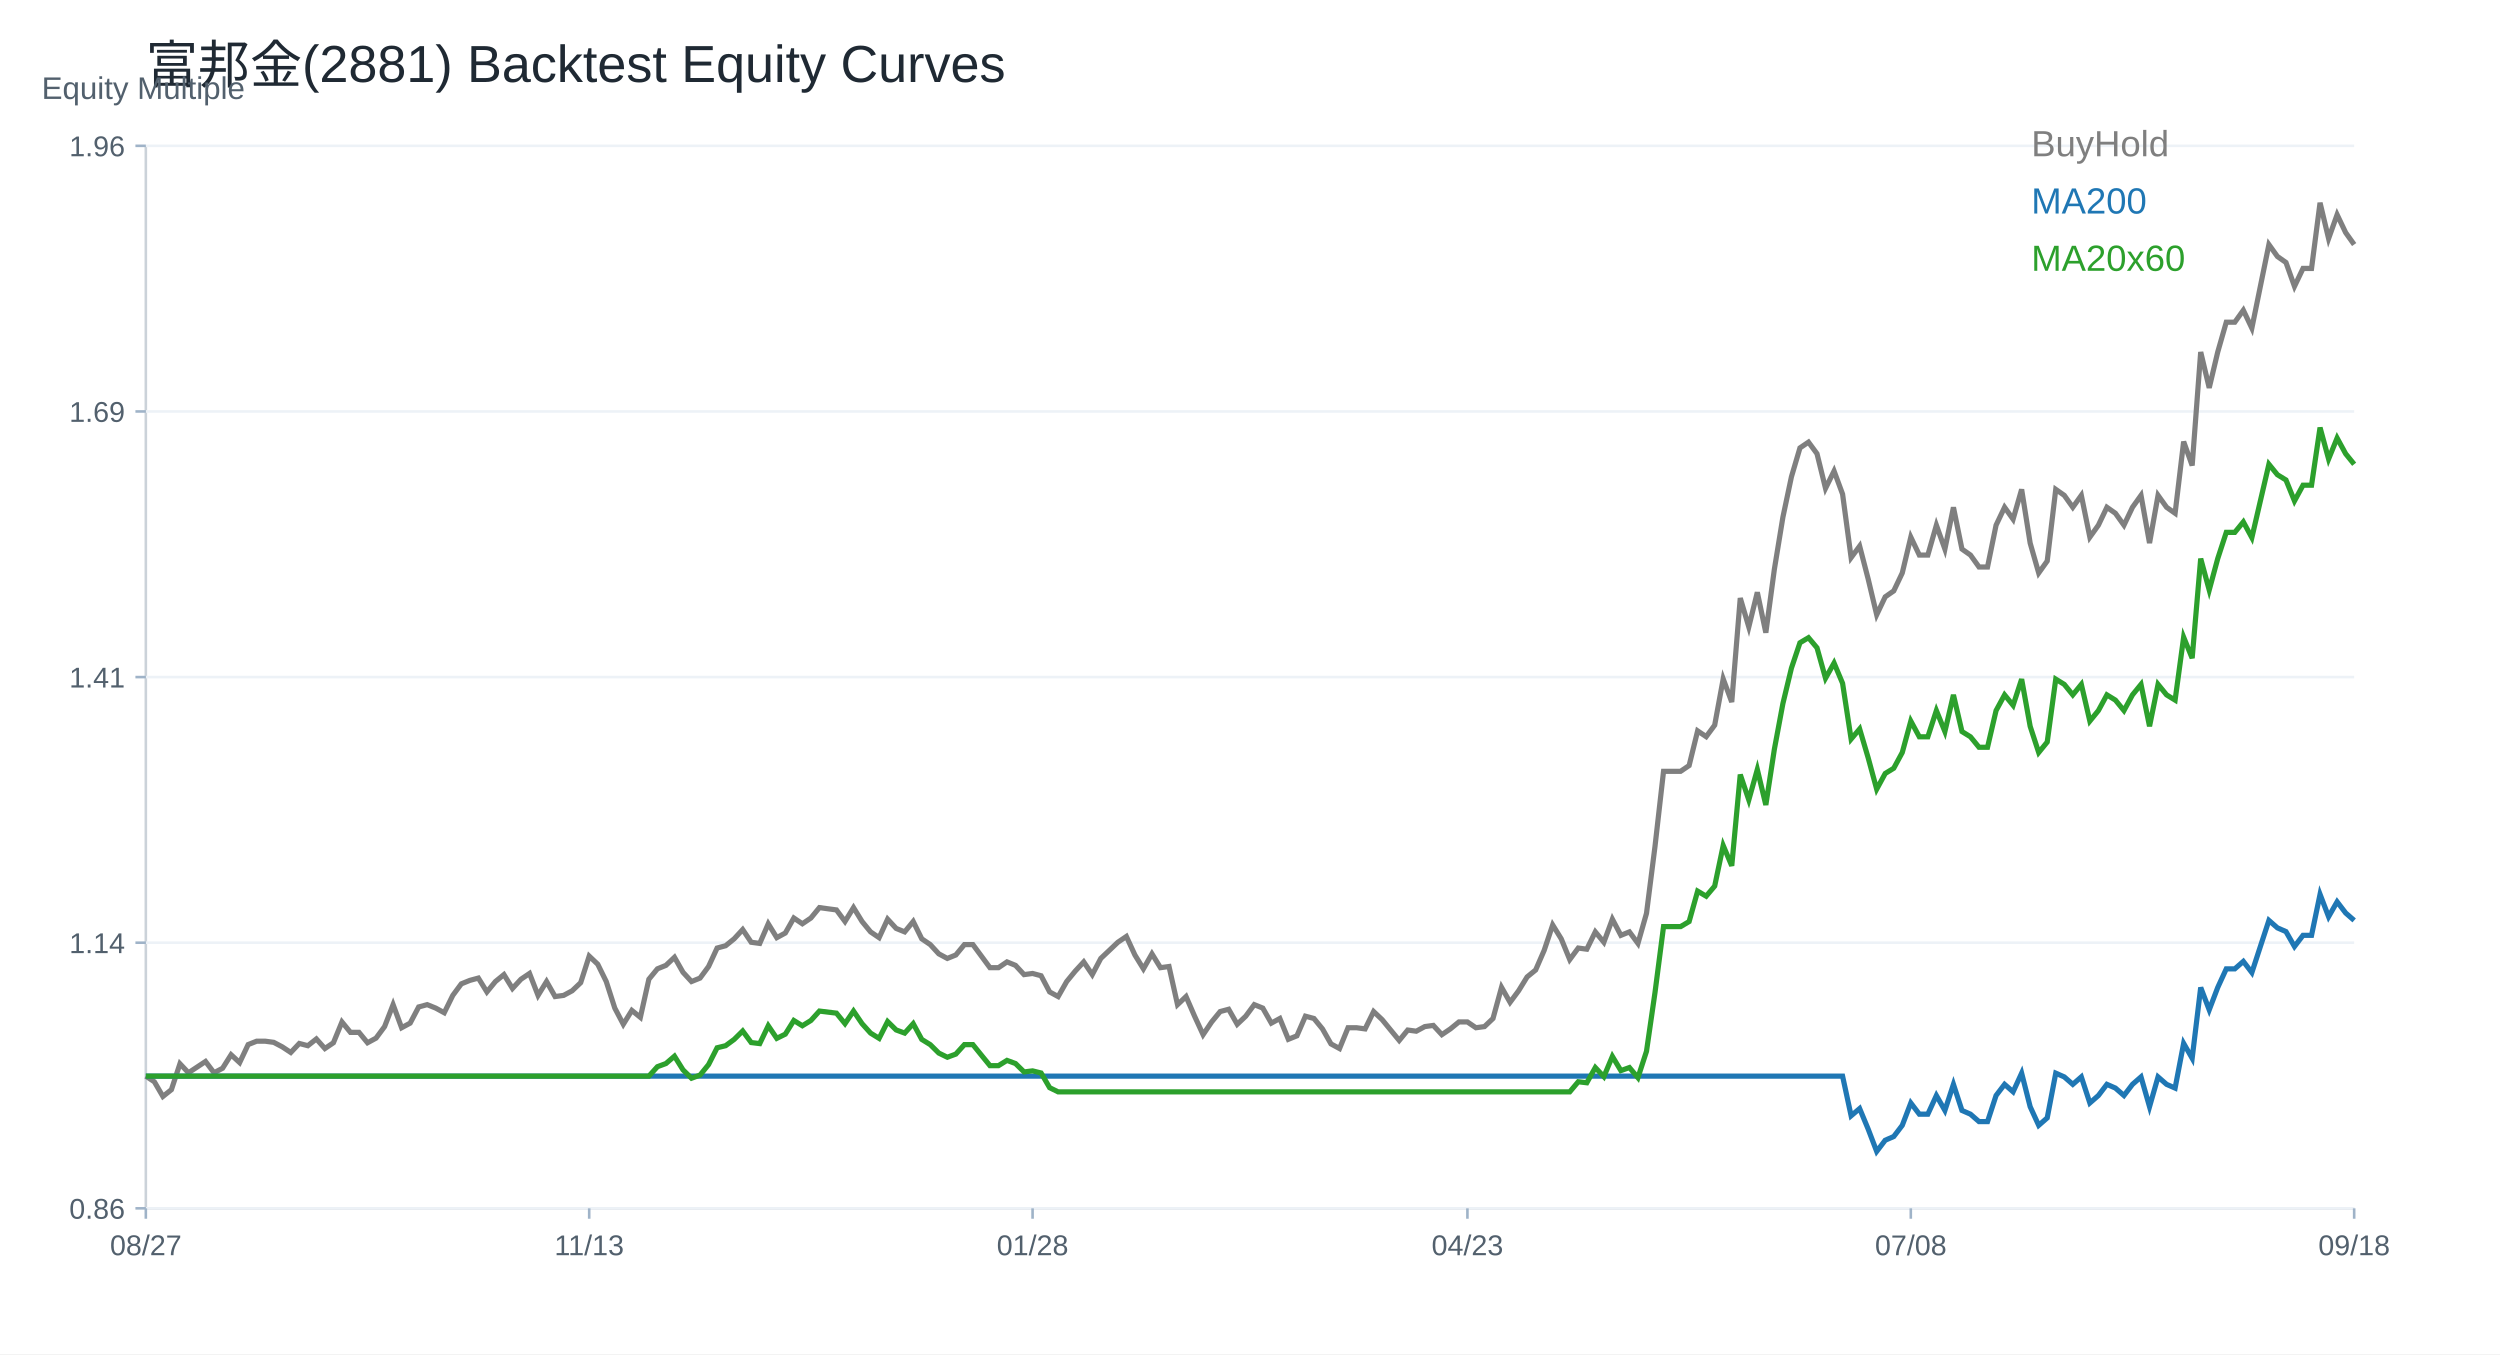
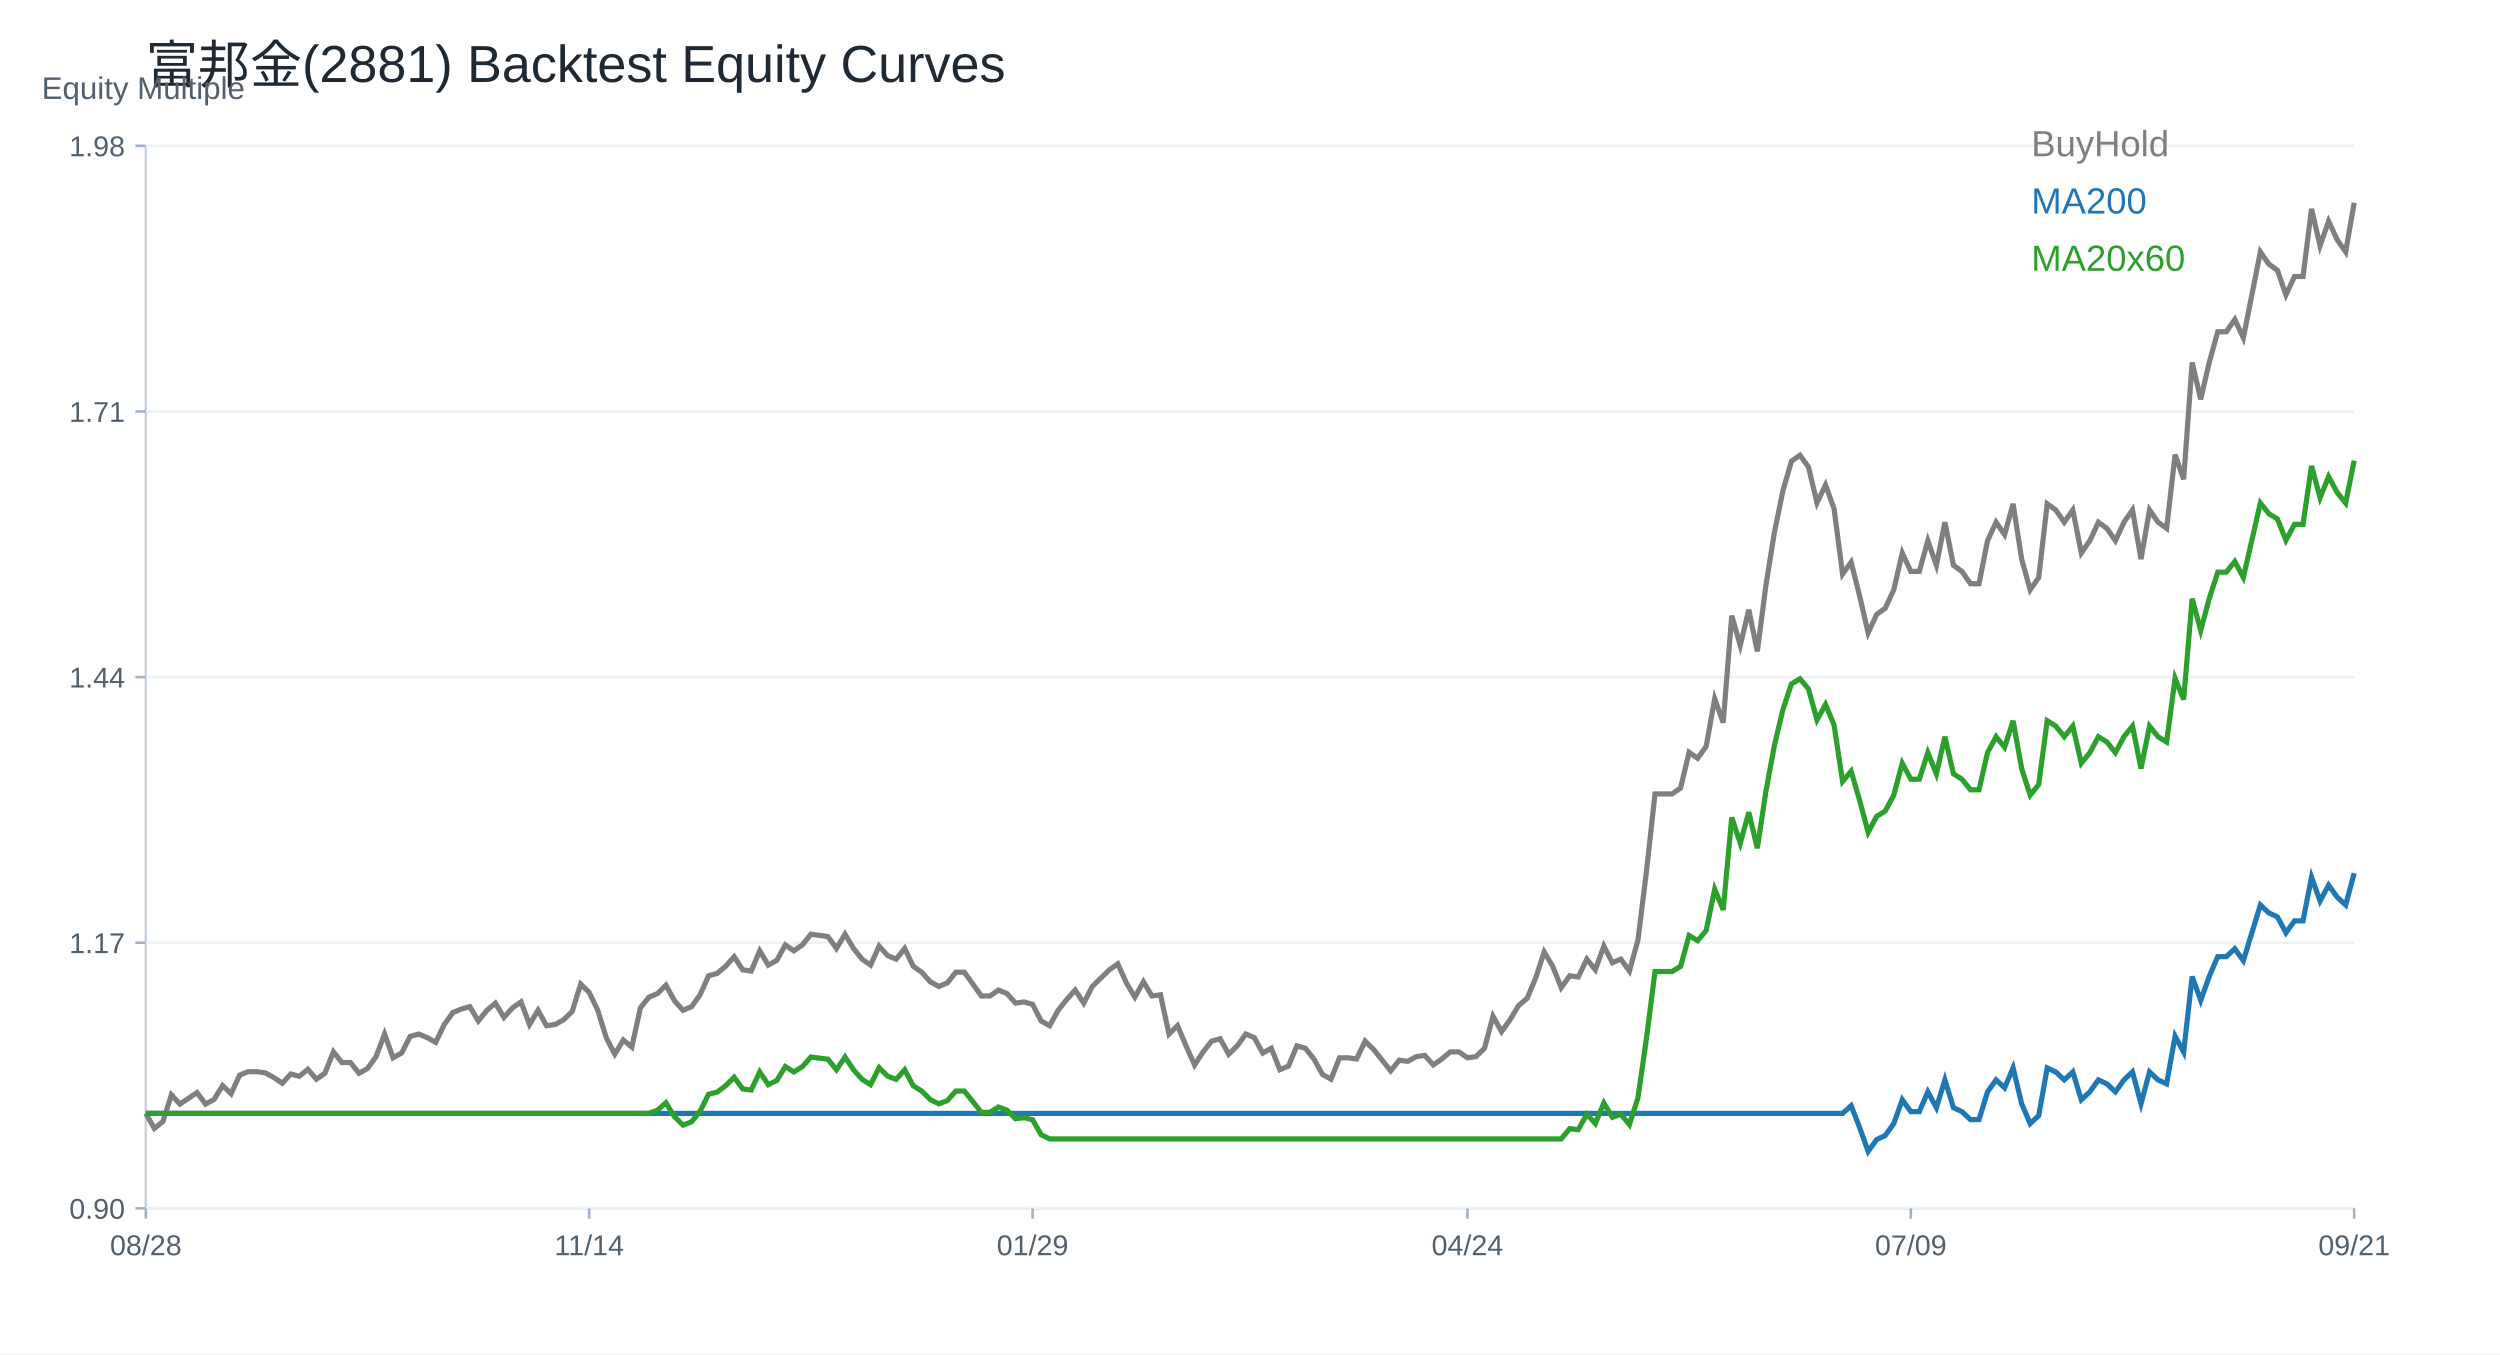
<svg xmlns="http://www.w3.org/2000/svg" width="960" height="520" viewBox="0 0 960 520">
  <rect width="100%" height="100%" fill="white" />
  <text x="56.00" y="32.00" font-size="20" font-family="Arial" fill="#1f2933" text-anchor="start">富邦金(2881) Backtest Equity Curves</text>
  <line x1="56" y1="464" x2="904" y2="464" stroke="#cbd2d9" />
  <line x1="56" y1="56" x2="56" y2="464" stroke="#cbd2d9" />
  <text x="16.00" y="38.00" font-size="12" font-family="Arial" fill="#52606d" text-anchor="start">Equity Multiple</text>
  <line x1="56" y1="464.00" x2="904" y2="464.00" stroke="#edf2f7" />
  <line x1="52" y1="464.00" x2="56" y2="464.00" stroke="#9fb3c8" />
-   <text x="48.00" y="468.00" font-size="11" font-family="Arial" fill="#52606d" text-anchor="end">0.86</text>
+   <text x="48.00" y="468.00" font-size="11" font-family="Arial" fill="#52606d" text-anchor="end">0.90</text>
  <line x1="56" y1="362.00" x2="904" y2="362.00" stroke="#edf2f7" />
  <line x1="52" y1="362.00" x2="56" y2="362.00" stroke="#9fb3c8" />
-   <text x="48.00" y="366.00" font-size="11" font-family="Arial" fill="#52606d" text-anchor="end">1.14</text>
+   <text x="48.00" y="366.00" font-size="11" font-family="Arial" fill="#52606d" text-anchor="end">1.17</text>
  <line x1="56" y1="260.00" x2="904" y2="260.00" stroke="#edf2f7" />
  <line x1="52" y1="260.00" x2="56" y2="260.00" stroke="#9fb3c8" />
-   <text x="48.00" y="264.00" font-size="11" font-family="Arial" fill="#52606d" text-anchor="end">1.41</text>
+   <text x="48.00" y="264.00" font-size="11" font-family="Arial" fill="#52606d" text-anchor="end">1.44</text>
  <line x1="56" y1="158.00" x2="904" y2="158.00" stroke="#edf2f7" />
  <line x1="52" y1="158.00" x2="56" y2="158.00" stroke="#9fb3c8" />
-   <text x="48.00" y="162.00" font-size="11" font-family="Arial" fill="#52606d" text-anchor="end">1.69</text>
+   <text x="48.00" y="162.00" font-size="11" font-family="Arial" fill="#52606d" text-anchor="end">1.71</text>
  <line x1="56" y1="56.00" x2="904" y2="56.00" stroke="#edf2f7" />
  <line x1="52" y1="56.00" x2="56" y2="56.00" stroke="#9fb3c8" />
-   <text x="48.00" y="60.00" font-size="11" font-family="Arial" fill="#52606d" text-anchor="end">1.96</text>
+   <text x="48.00" y="60.00" font-size="11" font-family="Arial" fill="#52606d" text-anchor="end">1.98</text>
  <line x1="56.00" y1="464" x2="56.00" y2="468" stroke="#9fb3c8" />
-   <text x="56.00" y="482.00" font-size="11" font-family="Arial" fill="#52606d" text-anchor="middle">08/27</text>
+   <text x="56.00" y="482.00" font-size="11" font-family="Arial" fill="#52606d" text-anchor="middle">08/28</text>
  <line x1="226.25" y1="464" x2="226.25" y2="468" stroke="#9fb3c8" />
-   <text x="226.25" y="482.00" font-size="11" font-family="Arial" fill="#52606d" text-anchor="middle">11/13</text>
+   <text x="226.25" y="482.00" font-size="11" font-family="Arial" fill="#52606d" text-anchor="middle">11/14</text>
  <line x1="396.51" y1="464" x2="396.51" y2="468" stroke="#9fb3c8" />
-   <text x="396.51" y="482.00" font-size="11" font-family="Arial" fill="#52606d" text-anchor="middle">01/28</text>
+   <text x="396.51" y="482.00" font-size="11" font-family="Arial" fill="#52606d" text-anchor="middle">01/29</text>
  <line x1="563.49" y1="464" x2="563.49" y2="468" stroke="#9fb3c8" />
-   <text x="563.49" y="482.00" font-size="11" font-family="Arial" fill="#52606d" text-anchor="middle">04/23</text>
+   <text x="563.49" y="482.00" font-size="11" font-family="Arial" fill="#52606d" text-anchor="middle">04/24</text>
  <line x1="733.75" y1="464" x2="733.75" y2="468" stroke="#9fb3c8" />
-   <text x="733.75" y="482.00" font-size="11" font-family="Arial" fill="#52606d" text-anchor="middle">07/08</text>
+   <text x="733.75" y="482.00" font-size="11" font-family="Arial" fill="#52606d" text-anchor="middle">07/09</text>
  <line x1="904.00" y1="464" x2="904.00" y2="468" stroke="#9fb3c8" />
-   <text x="904.00" y="482.00" font-size="11" font-family="Arial" fill="#52606d" text-anchor="middle">09/18</text>
-   <polyline fill="none" stroke="#7f7f7f" stroke-width="2" points="56.00,413.24 59.27,415.40 62.55,421.03 65.82,418.43 69.10,408.48 72.37,411.94 75.64,409.78 78.92,407.61 82.19,411.94 85.47,410.21 88.74,405.02 92.02,408.04 95.29,401.12 98.56,399.82 101.84,399.82 105.11,400.26 108.39,401.99 111.66,404.15 114.93,400.69 118.21,401.55 121.48,398.96 124.76,402.64 128.03,400.42 131.31,392.43 134.58,396.43 137.85,396.43 141.13,400.42 144.40,398.64 147.68,394.21 150.95,385.78 154.22,394.65 157.50,392.88 160.77,386.67 164.05,385.78 167.32,387.11 170.59,388.89 173.87,382.23 177.14,377.80 180.42,376.47 183.69,375.58 186.97,380.90 190.24,376.91 193.51,374.25 196.79,379.57 200.06,376.02 203.34,373.81 206.61,382.23 209.88,376.91 213.16,382.68 216.43,382.23 219.71,380.46 222.98,377.35 226.25,367.15 229.53,370.26 232.80,376.91 236.08,387.11 239.35,393.32 242.63,388.00 245.90,390.66 249.17,376.02 252.45,372.03 255.72,370.70 259.00,367.60 262.27,373.36 265.54,376.91 268.82,375.58 272.09,371.14 275.37,364.05 278.64,363.16 281.92,360.50 285.19,356.95 288.46,361.83 291.74,362.27 295.01,354.73 298.29,360.06 301.56,358.28 304.83,352.52 308.11,354.73 311.38,352.52 314.66,348.52 317.93,348.97 321.20,349.41 324.48,353.85 327.75,348.52 331.03,353.85 334.30,357.84 337.58,360.06 340.85,352.96 344.12,356.51 347.40,357.84 350.67,353.85 353.95,360.50 357.22,362.72 360.49,366.27 363.77,368.04 367.04,366.71 370.32,362.72 373.59,362.72 376.86,367.15 380.14,371.59 383.41,371.59 386.69,369.37 389.96,370.70 393.24,374.25 396.51,373.81 399.78,374.69 403.06,380.90 406.33,382.68 409.61,376.91 412.88,372.92 416.15,369.37 419.43,374.25 422.70,368.04 425.98,364.94 429.25,361.83 432.53,359.61 435.80,366.71 439.07,372.03 442.35,366.27 445.62,371.59 448.90,371.14 452.17,385.78 455.44,382.68 458.72,390.22 461.99,397.31 465.27,392.43 468.54,388.44 471.81,387.56 475.09,393.32 478.36,390.22 481.64,385.78 484.91,387.11 488.19,392.88 491.46,391.10 494.73,399.09 498.01,397.76 501.28,390.22 504.56,391.10 507.83,395.10 511.10,400.86 514.38,402.64 517.65,394.65 520.93,394.65 524.20,395.10 527.47,388.44 530.75,391.55 534.02,395.54 537.30,399.53 540.57,395.54 543.85,395.98 547.12,394.21 550.39,393.76 553.67,397.31 556.94,395.10 560.22,392.43 563.49,392.43 566.76,394.65 570.04,394.21 573.31,391.10 576.59,379.13 579.86,384.89 583.14,380.46 586.41,375.14 589.68,372.48 592.96,364.94 596.23,355.18 599.51,360.50 602.78,368.48 606.05,364.05 609.33,364.49 612.60,357.84 615.88,361.83 619.15,352.96 622.42,359.17 625.70,357.84 628.97,362.27 632.25,350.74 635.52,325.02 638.80,296.19 642.07,296.19 645.34,296.19 648.62,293.97 651.89,280.66 655.17,282.88 658.44,278.45 661.71,260.71 664.99,269.58 668.26,229.66 671.54,240.75 674.81,227.44 678.08,242.96 681.36,218.57 684.63,198.61 687.91,183.09 691.18,172.00 694.46,169.78 697.73,174.22 701.00,187.52 704.28,180.87 707.55,189.74 710.83,214.13 714.10,209.70 717.37,222.31 720.65,236.07 723.92,229.19 727.20,226.90 730.47,220.02 733.75,206.26 737.02,213.14 740.29,213.14 743.57,201.67 746.84,210.85 750.12,194.80 753.39,210.85 756.66,213.14 759.94,217.72 763.21,217.72 766.49,201.67 769.76,194.80 773.03,199.38 776.31,187.92 779.58,208.55 782.86,220.02 786.13,215.43 789.41,187.92 792.68,190.21 795.95,194.80 799.23,190.21 802.50,206.26 805.78,201.67 809.05,194.80 812.32,197.09 815.60,201.67 818.87,194.80 822.15,190.21 825.42,208.55 828.69,190.21 831.97,194.80 835.24,197.09 838.52,169.57 841.79,178.75 845.07,135.18 848.34,148.94 851.61,135.18 854.89,123.72 858.16,123.72 861.44,119.13 864.71,126.01 867.98,109.96 871.26,93.91 874.53,98.49 877.81,100.79 881.08,109.96 884.36,103.08 887.63,103.08 890.90,77.86 894.18,91.61 897.45,82.44 900.73,89.32 904.00,93.91" />
+   <text x="904.00" y="482.00" font-size="11" font-family="Arial" fill="#52606d" text-anchor="middle">09/21</text>
+   <polyline fill="none" stroke="#7f7f7f" stroke-width="2" points="56.00,427.54 59.27,433.33 62.55,430.66 65.82,420.42 69.10,423.98 72.37,421.76 75.64,419.53 78.92,423.98 82.19,422.20 85.47,416.86 88.74,419.97 92.02,412.85 95.29,411.51 98.56,411.51 101.84,411.96 105.11,413.74 108.39,415.97 111.66,412.41 114.93,413.30 118.21,410.62 121.48,414.41 124.76,412.13 128.03,403.91 131.31,408.02 134.58,408.02 137.85,412.13 141.13,410.30 144.40,405.74 147.68,397.07 150.95,406.19 154.22,404.37 157.50,397.98 160.77,397.07 164.05,398.44 167.32,400.26 170.59,393.41 173.87,388.85 177.14,387.48 180.42,386.57 183.69,392.05 186.97,387.94 190.24,385.20 193.51,390.68 196.79,387.03 200.06,384.74 203.34,393.41 206.61,387.94 209.88,393.87 213.16,393.41 216.43,391.59 219.71,388.39 222.98,377.90 226.25,381.09 229.53,387.94 232.80,398.44 236.08,404.82 239.35,399.35 242.63,402.09 245.90,387.03 249.17,382.92 252.45,381.55 255.72,378.35 259.00,384.29 262.27,387.94 265.54,386.57 268.82,382.01 272.09,374.70 275.37,373.79 278.64,371.05 281.92,367.40 285.19,372.42 288.46,372.88 291.74,365.12 295.01,370.60 298.29,368.77 301.56,362.84 304.83,365.12 308.11,362.84 311.38,358.73 314.66,359.19 317.93,359.64 321.20,364.21 324.48,358.73 327.75,364.21 331.03,368.31 334.30,370.60 337.58,363.29 340.85,366.94 344.12,368.31 347.40,364.21 350.67,371.05 353.95,373.33 357.22,376.99 360.49,378.81 363.77,377.44 367.04,373.33 370.32,373.33 373.59,377.90 376.86,382.46 380.14,382.46 383.41,380.18 386.69,381.55 389.96,385.20 393.24,384.74 396.51,385.66 399.78,392.05 403.06,393.87 406.33,387.94 409.61,383.83 412.88,380.18 416.15,385.20 419.43,378.81 422.70,375.62 425.98,372.42 429.25,370.14 432.53,377.44 435.80,382.92 439.07,376.99 442.35,382.46 445.62,382.01 448.90,397.07 452.17,393.87 455.44,401.63 458.72,408.93 461.99,403.91 465.27,399.80 468.54,398.89 471.81,404.82 475.09,401.63 478.36,397.07 481.64,398.44 484.91,404.37 488.19,402.54 491.46,410.76 494.73,409.39 498.01,401.63 501.28,402.54 504.56,406.65 507.83,412.58 511.10,414.41 514.38,406.19 517.65,406.19 520.93,406.65 524.20,399.80 527.47,403.00 530.75,407.11 534.02,411.21 537.30,407.11 540.57,407.56 543.85,405.74 547.12,405.28 550.39,408.93 553.67,406.65 556.94,403.91 560.22,403.91 563.49,406.19 566.76,405.74 570.04,402.54 573.31,390.22 576.59,396.15 579.86,391.59 583.14,386.11 586.41,383.37 589.68,375.62 592.96,365.58 596.23,371.05 599.51,379.27 602.78,374.70 606.05,375.16 609.33,368.31 612.60,372.42 615.88,363.29 619.15,369.68 622.42,368.31 625.70,372.88 628.97,361.01 632.25,334.54 635.52,304.88 638.80,304.88 642.07,304.88 645.34,302.59 648.62,288.90 651.89,291.18 655.17,286.62 658.44,268.36 661.71,277.49 664.99,236.42 668.26,247.83 671.54,234.14 674.81,250.11 678.08,225.01 681.36,204.47 684.63,188.50 687.91,177.09 691.18,174.81 694.46,179.37 697.73,193.06 701.00,186.22 704.28,195.34 707.55,220.44 710.83,215.88 714.10,228.86 717.37,243.01 720.65,235.93 723.92,233.58 727.20,226.50 730.47,212.34 733.75,219.42 737.02,219.42 740.29,207.62 743.57,217.06 746.84,200.54 750.12,217.06 753.39,219.42 756.66,224.14 759.94,224.14 763.21,207.62 766.49,200.54 769.76,205.26 773.03,193.47 776.31,214.70 779.58,226.50 782.86,221.78 786.13,193.47 789.41,195.83 792.68,200.54 795.95,195.83 799.23,212.34 802.50,207.62 805.78,200.54 809.05,202.90 812.32,207.62 815.60,200.54 818.87,195.83 822.15,214.70 825.42,195.83 828.69,200.54 831.97,202.90 835.24,174.59 838.52,184.03 841.79,139.20 845.07,153.36 848.34,139.20 851.61,127.40 854.89,127.40 858.16,122.69 861.44,129.76 864.71,113.25 867.98,96.73 871.26,101.45 874.53,103.81 877.81,113.25 881.08,106.17 884.36,106.17 887.63,80.22 890.90,94.37 894.18,84.94 897.45,92.01 900.73,96.73 904.00,77.86" />
  <text x="780.00" y="60.00" font-size="14" font-family="Arial" fill="#7f7f7f" text-anchor="start">BuyHold</text>
-   <polyline fill="none" stroke="#1f77b4" stroke-width="2" points="56.00,413.24 59.27,413.24 62.55,413.24 65.82,413.24 69.10,413.24 72.37,413.24 75.64,413.24 78.92,413.24 82.19,413.24 85.47,413.24 88.74,413.24 92.02,413.24 95.29,413.24 98.56,413.24 101.84,413.24 105.11,413.24 108.39,413.24 111.66,413.24 114.93,413.24 118.21,413.24 121.48,413.24 124.76,413.24 128.03,413.24 131.31,413.24 134.58,413.24 137.85,413.24 141.13,413.24 144.40,413.24 147.68,413.24 150.95,413.24 154.22,413.24 157.50,413.24 160.77,413.24 164.05,413.24 167.32,413.24 170.59,413.24 173.87,413.24 177.14,413.24 180.42,413.24 183.69,413.24 186.97,413.24 190.24,413.24 193.51,413.24 196.79,413.24 200.06,413.24 203.34,413.24 206.61,413.24 209.88,413.24 213.16,413.24 216.43,413.24 219.71,413.24 222.98,413.24 226.25,413.24 229.53,413.24 232.80,413.24 236.08,413.24 239.35,413.24 242.63,413.24 245.90,413.24 249.17,413.24 252.45,413.24 255.72,413.24 259.00,413.24 262.27,413.24 265.54,413.24 268.82,413.24 272.09,413.24 275.37,413.24 278.64,413.24 281.92,413.24 285.19,413.24 288.46,413.24 291.74,413.24 295.01,413.24 298.29,413.24 301.56,413.24 304.83,413.24 308.11,413.24 311.38,413.24 314.66,413.24 317.93,413.24 321.20,413.24 324.48,413.24 327.75,413.24 331.03,413.24 334.30,413.24 337.58,413.24 340.85,413.24 344.12,413.24 347.40,413.24 350.67,413.24 353.95,413.24 357.22,413.24 360.49,413.24 363.77,413.24 367.04,413.24 370.32,413.24 373.59,413.24 376.86,413.24 380.14,413.24 383.41,413.24 386.69,413.24 389.96,413.24 393.24,413.24 396.51,413.24 399.78,413.24 403.06,413.24 406.33,413.24 409.61,413.24 412.88,413.24 416.15,413.24 419.43,413.24 422.70,413.24 425.98,413.24 429.25,413.24 432.53,413.24 435.80,413.24 439.07,413.24 442.35,413.24 445.62,413.24 448.90,413.24 452.17,413.24 455.44,413.24 458.72,413.24 461.99,413.24 465.27,413.24 468.54,413.24 471.81,413.24 475.09,413.24 478.36,413.24 481.64,413.24 484.91,413.24 488.19,413.24 491.46,413.24 494.73,413.24 498.01,413.24 501.28,413.24 504.56,413.24 507.83,413.24 511.10,413.24 514.38,413.24 517.65,413.24 520.93,413.24 524.20,413.24 527.47,413.24 530.75,413.24 534.02,413.24 537.30,413.24 540.57,413.24 543.85,413.24 547.12,413.24 550.39,413.24 553.67,413.24 556.94,413.24 560.22,413.24 563.49,413.24 566.76,413.24 570.04,413.24 573.31,413.24 576.59,413.24 579.86,413.24 583.14,413.24 586.41,413.24 589.68,413.24 592.96,413.24 596.23,413.24 599.51,413.24 602.78,413.24 606.05,413.24 609.33,413.24 612.60,413.24 615.88,413.24 619.15,413.24 622.42,413.24 625.70,413.24 628.97,413.24 632.25,413.24 635.52,413.24 638.80,413.24 642.07,413.24 645.34,413.24 648.62,413.24 651.89,413.24 655.17,413.24 658.44,413.24 661.71,413.24 664.99,413.24 668.26,413.24 671.54,413.24 674.81,413.24 678.08,413.24 681.36,413.24 684.63,413.24 687.91,413.24 691.18,413.24 694.46,413.24 697.73,413.24 701.00,413.24 704.28,413.24 707.55,413.24 710.83,428.46 714.10,425.69 717.37,433.56 720.65,442.14 723.92,437.85 727.20,436.42 730.47,432.13 733.75,423.54 737.02,427.84 740.29,427.84 743.57,420.68 746.84,426.41 750.12,416.39 753.39,426.41 756.66,427.84 759.94,430.70 763.21,430.70 766.49,420.68 769.76,416.39 773.03,419.25 776.31,412.10 779.58,424.97 782.86,432.13 786.13,429.27 789.41,412.10 792.68,413.53 795.95,416.39 799.23,413.53 802.50,423.54 805.78,420.68 809.05,416.39 812.32,417.82 815.60,420.68 818.87,416.39 822.15,413.53 825.42,424.97 828.69,413.53 831.97,416.39 835.24,417.82 838.52,400.65 841.79,406.38 845.07,379.19 848.34,387.78 851.61,379.19 854.89,372.04 858.16,372.04 861.44,369.18 864.71,373.47 867.98,363.46 871.26,353.44 874.53,356.30 877.81,357.73 881.08,363.46 884.36,359.16 887.63,359.16 890.90,343.43 894.18,352.01 897.45,346.29 900.73,350.58 904.00,353.44" />
+   <polyline fill="none" stroke="#1f77b4" stroke-width="2" points="56.00,427.54 59.27,427.54 62.55,427.54 65.82,427.54 69.10,427.54 72.37,427.54 75.64,427.54 78.92,427.54 82.19,427.54 85.47,427.54 88.74,427.54 92.02,427.54 95.29,427.54 98.56,427.54 101.84,427.54 105.11,427.54 108.39,427.54 111.66,427.54 114.93,427.54 118.21,427.54 121.48,427.54 124.76,427.54 128.03,427.54 131.31,427.54 134.58,427.54 137.85,427.54 141.13,427.54 144.40,427.54 147.68,427.54 150.95,427.54 154.22,427.54 157.50,427.54 160.77,427.54 164.05,427.54 167.32,427.54 170.59,427.54 173.87,427.54 177.14,427.54 180.42,427.54 183.69,427.54 186.97,427.54 190.24,427.54 193.51,427.54 196.79,427.54 200.06,427.54 203.34,427.54 206.61,427.54 209.88,427.54 213.16,427.54 216.43,427.54 219.71,427.54 222.98,427.54 226.25,427.54 229.53,427.54 232.80,427.54 236.08,427.54 239.35,427.54 242.63,427.54 245.90,427.54 249.17,427.54 252.45,427.54 255.72,427.54 259.00,427.54 262.27,427.54 265.54,427.54 268.82,427.54 272.09,427.54 275.37,427.54 278.64,427.54 281.92,427.54 285.19,427.54 288.46,427.54 291.74,427.54 295.01,427.54 298.29,427.54 301.56,427.54 304.83,427.54 308.11,427.54 311.38,427.54 314.66,427.54 317.93,427.54 321.20,427.54 324.48,427.54 327.75,427.54 331.03,427.54 334.30,427.54 337.58,427.54 340.85,427.54 344.12,427.54 347.40,427.54 350.67,427.54 353.95,427.54 357.22,427.54 360.49,427.54 363.77,427.54 367.04,427.54 370.32,427.54 373.59,427.54 376.86,427.54 380.14,427.54 383.41,427.54 386.69,427.54 389.96,427.54 393.24,427.54 396.51,427.54 399.78,427.54 403.06,427.54 406.33,427.54 409.61,427.54 412.88,427.54 416.15,427.54 419.43,427.54 422.70,427.54 425.98,427.54 429.25,427.54 432.53,427.54 435.80,427.54 439.07,427.54 442.35,427.54 445.62,427.54 448.90,427.54 452.17,427.54 455.44,427.54 458.72,427.54 461.99,427.54 465.27,427.54 468.54,427.54 471.81,427.54 475.09,427.54 478.36,427.54 481.64,427.54 484.91,427.54 488.19,427.54 491.46,427.54 494.73,427.54 498.01,427.54 501.28,427.54 504.56,427.54 507.83,427.54 511.10,427.54 514.38,427.54 517.65,427.54 520.93,427.54 524.20,427.54 527.47,427.54 530.75,427.54 534.02,427.54 537.30,427.54 540.57,427.54 543.85,427.54 547.12,427.54 550.39,427.54 553.67,427.54 556.94,427.54 560.22,427.54 563.49,427.54 566.76,427.54 570.04,427.54 573.31,427.54 576.59,427.54 579.86,427.54 583.14,427.54 586.41,427.54 589.68,427.54 592.96,427.54 596.23,427.54 599.51,427.54 602.78,427.54 606.05,427.54 609.33,427.54 612.60,427.54 615.88,427.54 619.15,427.54 622.42,427.54 625.70,427.54 628.97,427.54 632.25,427.54 635.52,427.54 638.80,427.54 642.07,427.54 645.34,427.54 648.62,427.54 651.89,427.54 655.17,427.54 658.44,427.54 661.71,427.54 664.99,427.54 668.26,427.54 671.54,427.54 674.81,427.54 678.08,427.54 681.36,427.54 684.63,427.54 687.91,427.54 691.18,427.54 694.46,427.54 697.73,427.54 701.00,427.54 704.28,427.54 707.55,427.54 710.83,424.59 714.10,432.99 717.37,442.14 720.65,437.56 723.92,436.04 727.20,431.46 730.47,422.30 733.75,426.88 737.02,426.88 740.29,419.25 743.57,425.35 746.84,414.67 750.12,425.35 753.39,426.88 756.66,429.93 759.94,429.93 763.21,419.25 766.49,414.67 769.76,417.72 773.03,410.09 776.31,423.83 779.58,431.46 782.86,428.41 786.13,410.09 789.41,411.62 792.68,414.67 795.95,411.62 799.23,422.30 802.50,419.25 805.78,414.67 809.05,416.20 812.32,419.25 815.60,414.67 818.87,411.62 822.15,423.83 825.42,411.62 828.69,414.67 831.97,416.20 835.24,397.88 838.52,403.99 841.79,374.99 845.07,384.15 848.34,374.99 851.61,367.36 854.89,367.36 858.16,364.31 861.44,368.89 864.71,358.20 867.98,347.52 871.26,350.57 874.53,352.10 877.81,358.20 881.08,353.62 884.36,353.62 887.63,336.84 890.90,345.99 894.18,339.89 897.45,344.47 900.73,347.52 904.00,335.31" />
  <text x="780.00" y="82.00" font-size="14" font-family="Arial" fill="#1f77b4" text-anchor="start">MA200</text>
-   <polyline fill="none" stroke="#2ca02c" stroke-width="2" points="56.00,413.24 59.27,413.24 62.55,413.24 65.82,413.24 69.10,413.24 72.37,413.24 75.64,413.24 78.92,413.24 82.19,413.24 85.47,413.24 88.74,413.24 92.02,413.24 95.29,413.24 98.56,413.24 101.84,413.24 105.11,413.24 108.39,413.24 111.66,413.24 114.93,413.24 118.21,413.24 121.48,413.24 124.76,413.24 128.03,413.24 131.31,413.24 134.58,413.24 137.85,413.24 141.13,413.24 144.40,413.24 147.68,413.24 150.95,413.24 154.22,413.24 157.50,413.24 160.77,413.24 164.05,413.24 167.32,413.24 170.59,413.24 173.87,413.24 177.14,413.24 180.42,413.24 183.69,413.24 186.97,413.24 190.24,413.24 193.51,413.24 196.79,413.24 200.06,413.24 203.34,413.24 206.61,413.24 209.88,413.24 213.16,413.24 216.43,413.24 219.71,413.24 222.98,413.24 226.25,413.24 229.53,413.24 232.80,413.24 236.08,413.24 239.35,413.24 242.63,413.24 245.90,413.24 249.17,413.24 252.45,409.61 255.72,408.40 259.00,405.58 262.27,410.82 265.54,414.04 268.82,412.83 272.09,408.80 275.37,402.35 278.64,401.55 281.92,399.13 285.19,395.90 288.46,400.34 291.74,400.74 295.01,393.89 298.29,398.73 301.56,397.11 304.83,391.87 308.11,393.89 311.38,391.87 314.66,388.25 317.93,388.65 321.20,389.05 324.48,393.08 327.75,388.25 331.03,393.08 334.30,396.71 337.58,398.73 340.85,392.28 344.12,395.50 347.40,396.71 350.67,393.08 353.95,399.13 357.22,401.14 360.49,404.37 363.77,405.98 367.04,404.77 370.32,401.14 373.59,401.14 376.86,405.18 380.14,409.21 383.41,409.21 386.69,407.19 389.96,408.40 393.24,411.62 396.51,411.22 399.78,412.03 403.06,417.67 406.33,419.28 409.61,419.28 412.88,419.28 416.15,419.28 419.43,419.28 422.70,419.28 425.98,419.28 429.25,419.28 432.53,419.28 435.80,419.28 439.07,419.28 442.35,419.28 445.62,419.28 448.90,419.28 452.17,419.28 455.44,419.28 458.72,419.28 461.99,419.28 465.27,419.28 468.54,419.28 471.81,419.28 475.09,419.28 478.36,419.28 481.64,419.28 484.91,419.28 488.19,419.28 491.46,419.28 494.73,419.28 498.01,419.28 501.28,419.28 504.56,419.28 507.83,419.28 511.10,419.28 514.38,419.28 517.65,419.28 520.93,419.28 524.20,419.28 527.47,419.28 530.75,419.28 534.02,419.28 537.30,419.28 540.57,419.28 543.85,419.28 547.12,419.28 550.39,419.28 553.67,419.28 556.94,419.28 560.22,419.28 563.49,419.28 566.76,419.28 570.04,419.28 573.31,419.28 576.59,419.28 579.86,419.28 583.14,419.28 586.41,419.28 589.68,419.28 592.96,419.28 596.23,419.28 599.51,419.28 602.78,419.28 606.05,415.39 609.33,415.78 612.60,409.94 615.88,413.44 619.15,405.66 622.42,411.11 625.70,409.94 628.97,413.83 632.25,403.71 635.52,381.13 638.80,355.82 642.07,355.82 645.34,355.82 648.62,353.88 651.89,342.20 655.17,344.14 658.44,340.25 661.71,324.68 664.99,332.47 668.26,297.43 671.54,307.16 674.81,295.48 678.08,309.11 681.36,287.69 684.63,270.17 687.91,256.55 691.18,246.82 694.46,244.87 697.73,248.76 701.00,260.44 704.28,254.60 707.55,262.39 710.83,283.80 714.10,279.91 717.37,290.98 720.65,303.05 723.92,297.02 727.20,295.00 730.47,288.96 733.75,276.89 737.02,282.93 740.29,282.93 743.57,272.86 746.84,280.91 750.12,266.83 753.39,280.91 756.66,282.93 759.94,286.95 763.21,286.95 766.49,272.86 769.76,266.83 773.03,270.85 776.31,260.79 779.58,278.90 782.86,288.96 786.13,284.94 789.41,260.79 792.68,262.80 795.95,266.83 799.23,262.80 802.50,276.89 805.78,272.86 809.05,266.83 812.32,268.84 815.60,272.86 818.87,266.83 822.15,262.80 825.42,278.90 828.69,262.80 831.97,266.83 835.24,268.84 838.52,244.69 841.79,252.74 845.07,214.50 848.34,226.57 851.61,214.50 854.89,204.43 858.16,204.43 861.44,200.41 864.71,206.45 867.98,192.36 871.26,178.27 874.53,182.30 877.81,184.31 881.08,192.36 884.36,186.32 887.63,186.32 890.90,164.18 894.18,176.26 897.45,168.21 900.73,174.24 904.00,178.27" />
+   <polyline fill="none" stroke="#2ca02c" stroke-width="2" points="56.00,427.54 59.27,427.54 62.55,427.54 65.82,427.54 69.10,427.54 72.37,427.54 75.64,427.54 78.92,427.54 82.19,427.54 85.47,427.54 88.74,427.54 92.02,427.54 95.29,427.54 98.56,427.54 101.84,427.54 105.11,427.54 108.39,427.54 111.66,427.54 114.93,427.54 118.21,427.54 121.48,427.54 124.76,427.54 128.03,427.54 131.31,427.54 134.58,427.54 137.85,427.54 141.13,427.54 144.40,427.54 147.68,427.54 150.95,427.54 154.22,427.54 157.50,427.54 160.77,427.54 164.05,427.54 167.32,427.54 170.59,427.54 173.87,427.54 177.14,427.54 180.42,427.54 183.69,427.54 186.97,427.54 190.24,427.54 193.51,427.54 196.79,427.54 200.06,427.54 203.34,427.54 206.61,427.54 209.88,427.54 213.16,427.54 216.43,427.54 219.71,427.54 222.98,427.54 226.25,427.54 229.53,427.54 232.80,427.54 236.08,427.54 239.35,427.54 242.63,427.54 245.90,427.54 249.17,427.54 252.45,426.32 255.72,423.46 259.00,428.77 262.27,432.04 265.54,430.81 268.82,426.73 272.09,420.19 275.37,419.38 278.64,416.93 281.92,413.66 285.19,418.15 288.46,418.56 291.74,411.62 295.01,416.52 298.29,414.89 301.56,409.58 304.83,411.62 308.11,409.58 311.38,405.90 314.66,406.31 317.93,406.72 321.20,410.80 324.48,405.90 327.75,410.80 331.03,414.48 334.30,416.52 337.58,409.98 340.85,413.25 344.12,414.48 347.40,410.80 350.67,416.93 353.95,418.97 357.22,422.24 360.49,423.87 363.77,422.64 367.04,418.97 370.32,418.97 373.59,423.05 376.86,427.14 380.14,427.14 383.41,425.09 386.69,426.32 389.96,429.59 393.24,429.18 396.51,429.99 399.78,435.71 403.06,437.34 406.33,437.34 409.61,437.34 412.88,437.34 416.15,437.34 419.43,437.34 422.70,437.34 425.98,437.34 429.25,437.34 432.53,437.34 435.80,437.34 439.07,437.34 442.35,437.34 445.62,437.34 448.90,437.34 452.17,437.34 455.44,437.34 458.72,437.34 461.99,437.34 465.27,437.34 468.54,437.34 471.81,437.34 475.09,437.34 478.36,437.34 481.64,437.34 484.91,437.34 488.19,437.34 491.46,437.34 494.73,437.34 498.01,437.34 501.28,437.34 504.56,437.34 507.83,437.34 511.10,437.34 514.38,437.34 517.65,437.34 520.93,437.34 524.20,437.34 527.47,437.34 530.75,437.34 534.02,437.34 537.30,437.34 540.57,437.34 543.85,437.34 547.12,437.34 550.39,437.34 553.67,437.34 556.94,437.34 560.22,437.34 563.49,437.34 566.76,437.34 570.04,437.34 573.31,437.34 576.59,437.34 579.86,437.34 583.14,437.34 586.41,437.34 589.68,437.34 592.96,437.34 596.23,437.34 599.51,437.34 602.78,433.40 606.05,433.79 609.33,427.88 612.60,431.43 615.88,423.54 619.15,429.06 622.42,427.88 625.70,431.82 628.97,421.57 632.25,398.69 635.52,373.06 638.80,373.06 642.07,373.06 645.34,371.08 648.62,359.25 651.89,361.22 655.17,357.28 658.44,341.50 661.71,349.39 664.99,313.90 668.26,323.76 671.54,311.92 674.81,325.73 678.08,304.04 681.36,286.29 684.63,272.48 687.91,262.62 691.18,260.65 694.46,264.59 697.73,276.43 701.00,270.51 704.28,278.40 707.55,300.09 710.83,296.15 714.10,307.36 717.37,319.60 720.65,313.48 723.92,311.44 727.20,305.32 730.47,293.09 733.75,299.21 737.02,299.21 740.29,289.01 743.57,297.17 746.84,282.89 750.12,297.17 753.39,299.21 756.66,303.28 759.94,303.28 763.21,289.01 766.49,282.89 769.76,286.97 773.03,276.78 776.31,295.13 779.58,305.32 782.86,301.24 786.13,276.78 789.41,278.82 792.68,282.89 795.95,278.82 799.23,293.09 802.50,289.01 805.78,282.89 809.05,284.93 812.32,289.01 815.60,282.89 818.87,278.82 822.15,295.13 825.42,278.82 828.69,282.89 831.97,284.93 835.24,260.47 838.52,268.62 841.79,229.88 845.07,242.12 848.34,229.88 851.61,219.69 854.89,219.69 858.16,215.61 861.44,221.73 864.71,207.45 867.98,193.18 871.26,197.26 874.53,199.30 877.81,207.45 881.08,201.34 884.36,201.34 887.63,178.91 890.90,191.14 894.18,182.99 897.45,189.10 900.73,193.18 904.00,176.87" />
  <text x="780.00" y="104.00" font-size="14" font-family="Arial" fill="#2ca02c" text-anchor="start">MA20x60</text>
</svg>
